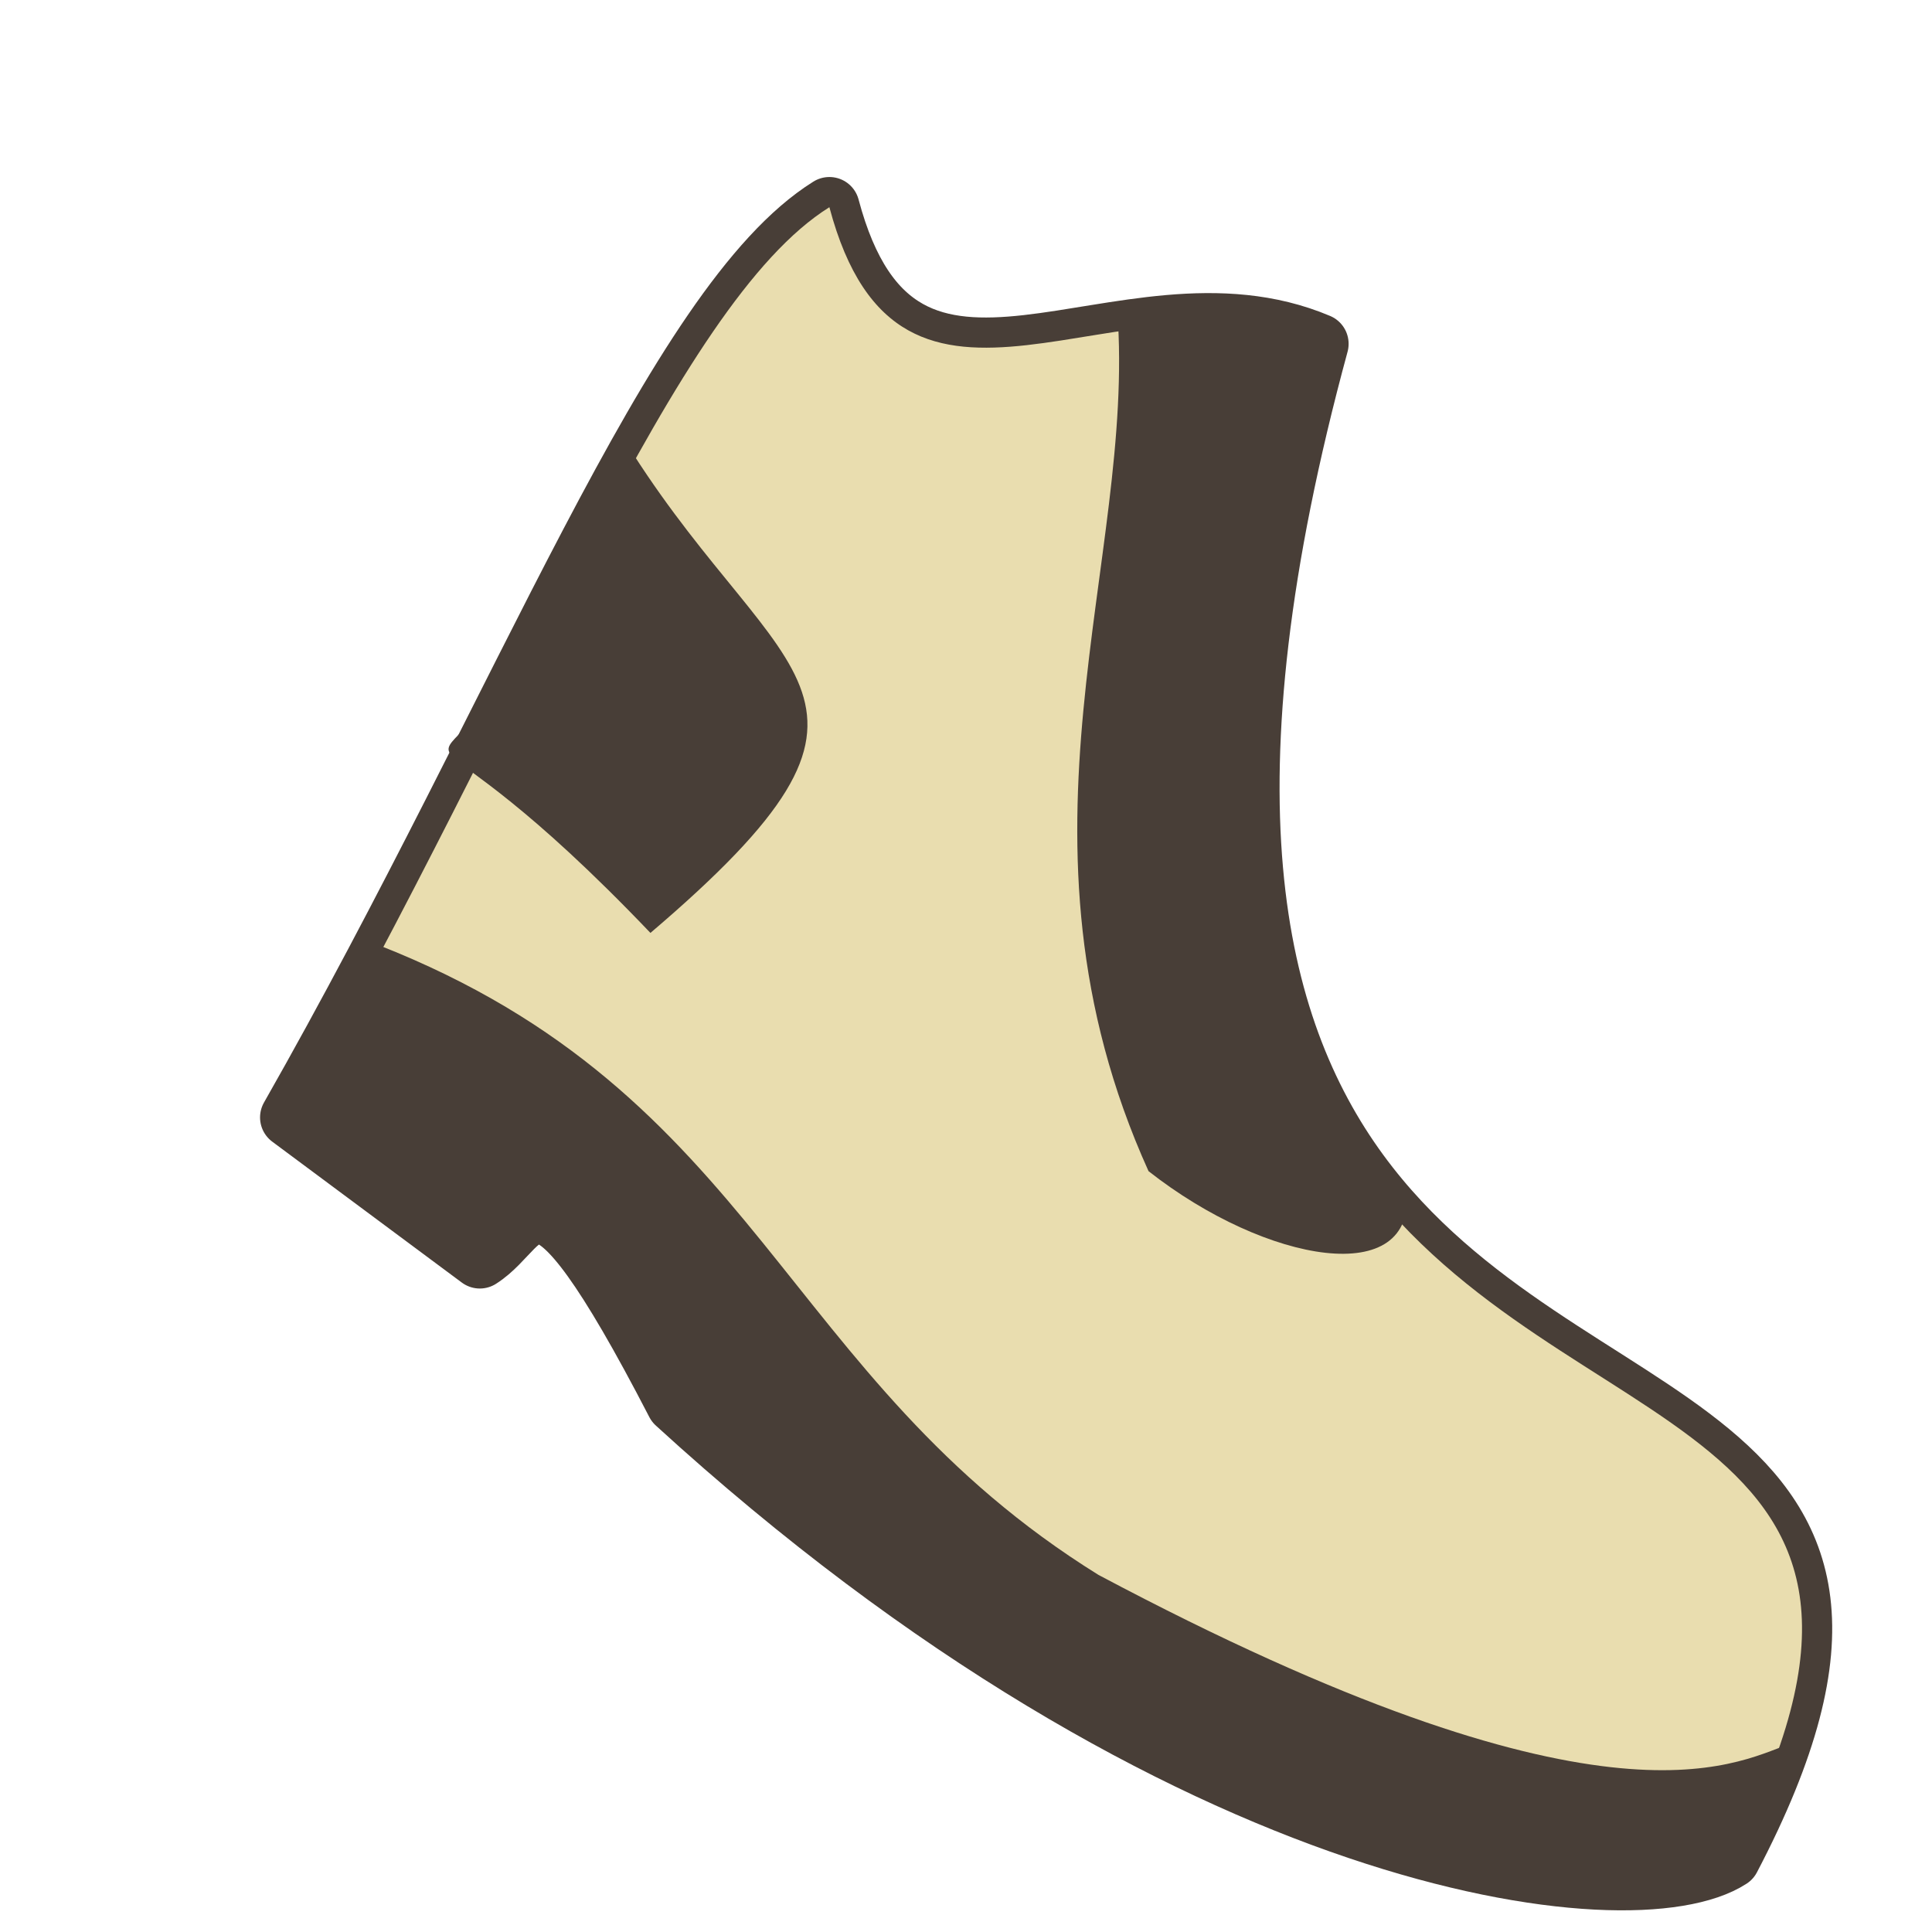
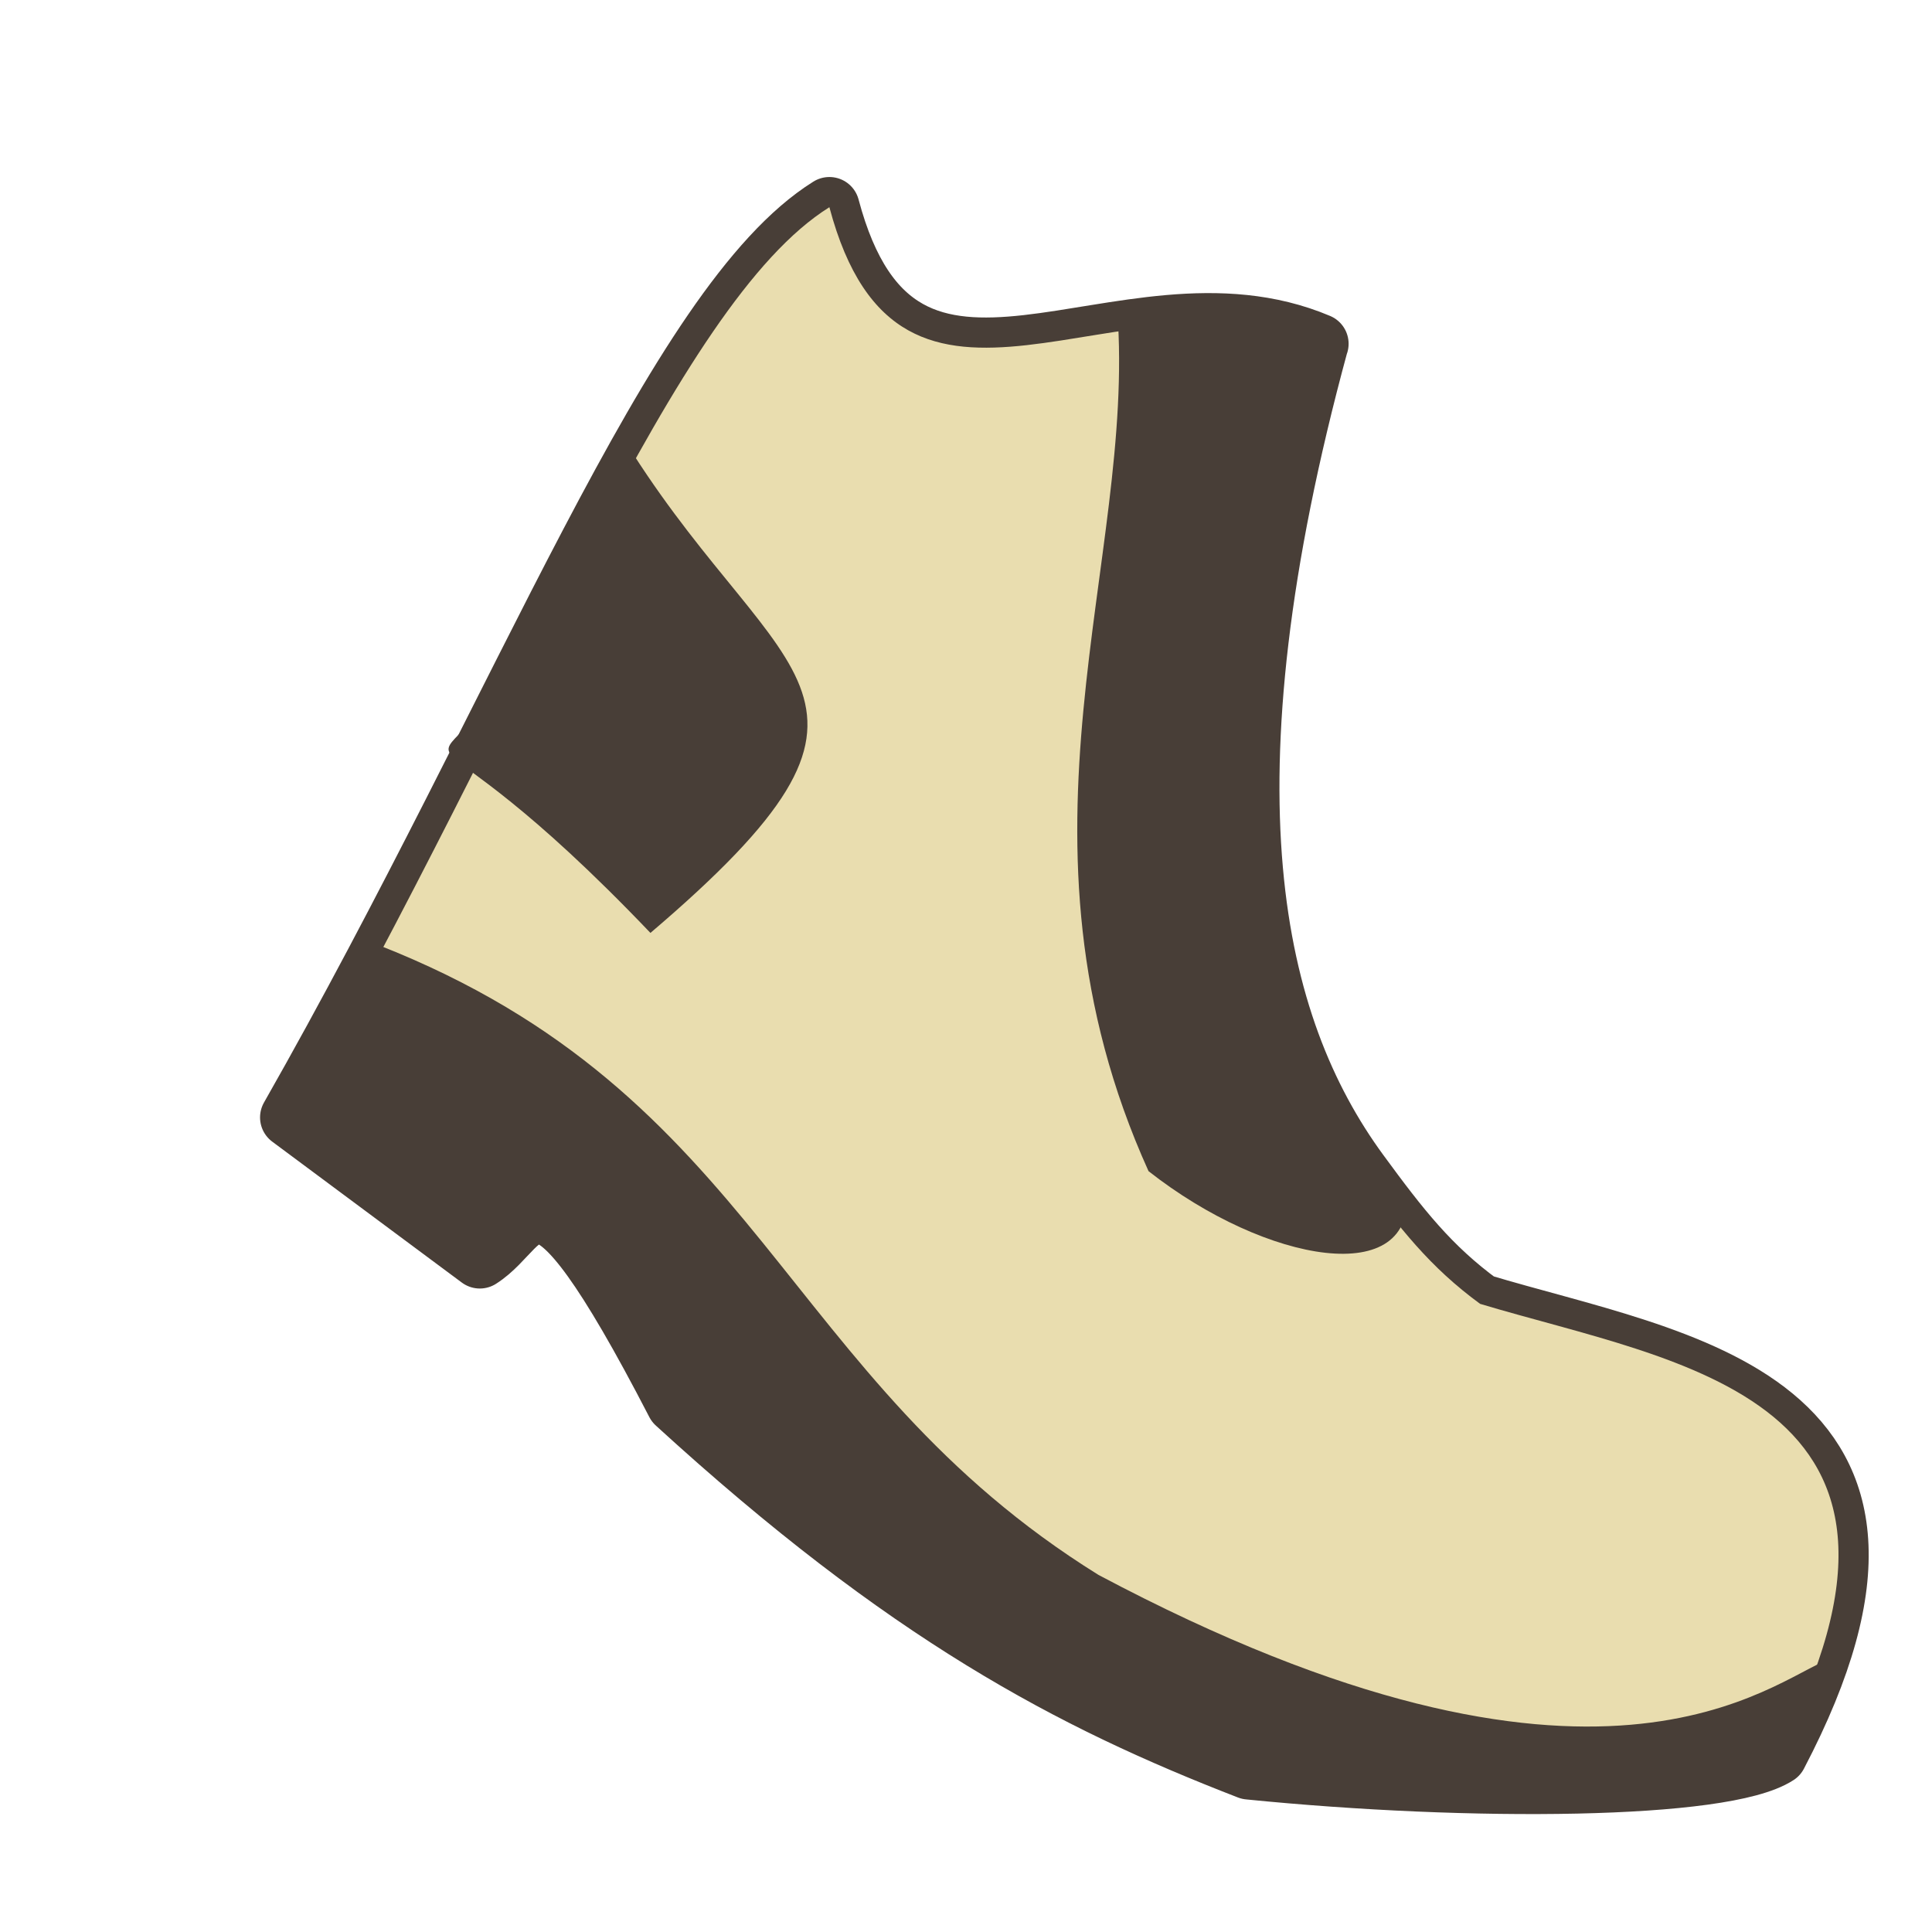
<svg xmlns="http://www.w3.org/2000/svg" width="16mm" height="16mm" viewBox="0 0 16 16" version="1.1" id="svg8">
  <defs id="defs2" />
  <g id="layer1" transform="translate(0,-281)">
    <g id="g1929" transform="translate(0.6806344,-0.1750261)">
-       <path id="rect1822" d="m 10.238,284.022 c -1.631,-0.69 -3.458,1.097 -4.05,-1.131 -1.286,0.803 -2.505,4.093 -4.465,7.538 l 1.57,1.167 c 0.437,-0.277 0.437,-1.099 1.626,1.2 4.222,3.859 7.921,4.293 8.729,3.769 1.95,-3.72 -1.374,-3.356 -3.074,-5.677 -0.893,-1.22 -1.338,-3.181 -0.336,-6.865 z" style="opacity:1;vector-effect:none;fill:#e9ddaf;fill-opacity:1;stroke:#483e37;stroke-width:0.5;stroke-linecap:square;stroke-linejoin:round;stroke-miterlimit:4;stroke-dasharray:none;stroke-dashoffset:0;stroke-opacity:1;paint-order:markers stroke fill" />
-       <path id="rect1822-9" d="m 2.451,289 c -0.249,0.438 -0.563,0.94 -0.81,1.374 l 1.651,1.341 c 0.437,-0.277 0.381,-1.163 1.569,1.136 4.222,3.859 8.067,4.301 8.875,3.777 0.232,-0.444 0.301,-0.669 0.395,-1.007 -0.465,0.167 -1.56,0.804 -5.714,-1.403 -2.637,-1.637 -2.803,-3.977 -5.965,-5.217 z" style="opacity:1;vector-effect:none;fill:#483e37;fill-opacity:1;stroke:none;stroke-width:0.585;stroke-linecap:square;stroke-linejoin:round;stroke-miterlimit:4;stroke-dasharray:none;stroke-dashoffset:0;stroke-opacity:1;paint-order:markers stroke fill" />
+       <path id="rect1822" d="m 10.238,284.022 c -1.631,-0.69 -3.458,1.097 -4.05,-1.131 -1.286,0.803 -2.505,4.093 -4.465,7.538 l 1.57,1.167 c 0.437,-0.277 0.437,-1.099 1.626,1.2 1.911,1.747 3.266,2.46 4.743,3.032 1.845,0.185 3.933,0.166 4.375,-0.121 1.56,-2.976 -0.82,-3.24 -2.46,-3.734 -0.415,-0.304 -0.664,-0.622 -1.004,-1.086 -0.893,-1.22 -1.338,-3.181 -0.336,-6.865 z" style="opacity:1;vector-effect:none;fill:#e9ddaf;fill-opacity:1;stroke:#483e37;stroke-width:0.5;stroke-linecap:square;stroke-linejoin:round;stroke-miterlimit:4;stroke-dasharray:none;stroke-dashoffset:0;stroke-opacity:1;paint-order:markers stroke fill" />
+       <path id="rect1822-9" d="m 2.451,289 c -0.249,0.438 -0.563,0.94 -0.81,1.374 l 1.651,1.341 c 0.437,-0.277 0.381,-1.163 1.569,1.136 1.656,1.513 3.308,2.542 4.753,2.988 1.557,0.477 3.982,0.23 4.473,-0.088 0.232,-0.444 0.281,-0.493 0.376,-0.832 -0.465,0.167 -1.892,1.506 -6.046,-0.701 -2.637,-1.637 -2.803,-3.977 -5.965,-5.217 z" style="opacity:1;vector-effect:none;fill:#483e37;fill-opacity:1;stroke:none;stroke-width:0.585;stroke-linecap:square;stroke-linejoin:round;stroke-miterlimit:4;stroke-dasharray:none;stroke-dashoffset:0;stroke-opacity:1;paint-order:markers stroke fill" />
      <path id="path1915" d="m 10.32,283.878 -1.748,-0.128 c 0.158,2.07 -0.991,4.359 0.259,7.124 0.977,0.768 2.22,0.982 2.137,0.16 -0.472,-0.227 -0.65,-0.896 -1.004,-1.412 -0.566,-2.268 0.061,-4.244 0.356,-5.744 z" style="fill:#483e37;fill-opacity:1;fill-rule:evenodd;stroke:none;stroke-width:0.309px;stroke-linecap:butt;stroke-linejoin:miter;stroke-opacity:1" />
      <path id="path1915-1" d="m 4.56,284.93 -1.027,1.823 c -0.747,1.127 -0.872,0.006 1.173,2.148 2.303,-1.961 1.09,-2.039 -0.146,-3.971 z" style="fill:#483e37;fill-opacity:1;fill-rule:evenodd;stroke:none;stroke-width:0.309px;stroke-linecap:butt;stroke-linejoin:miter;stroke-opacity:1" />
    </g>
  </g>
</svg>
